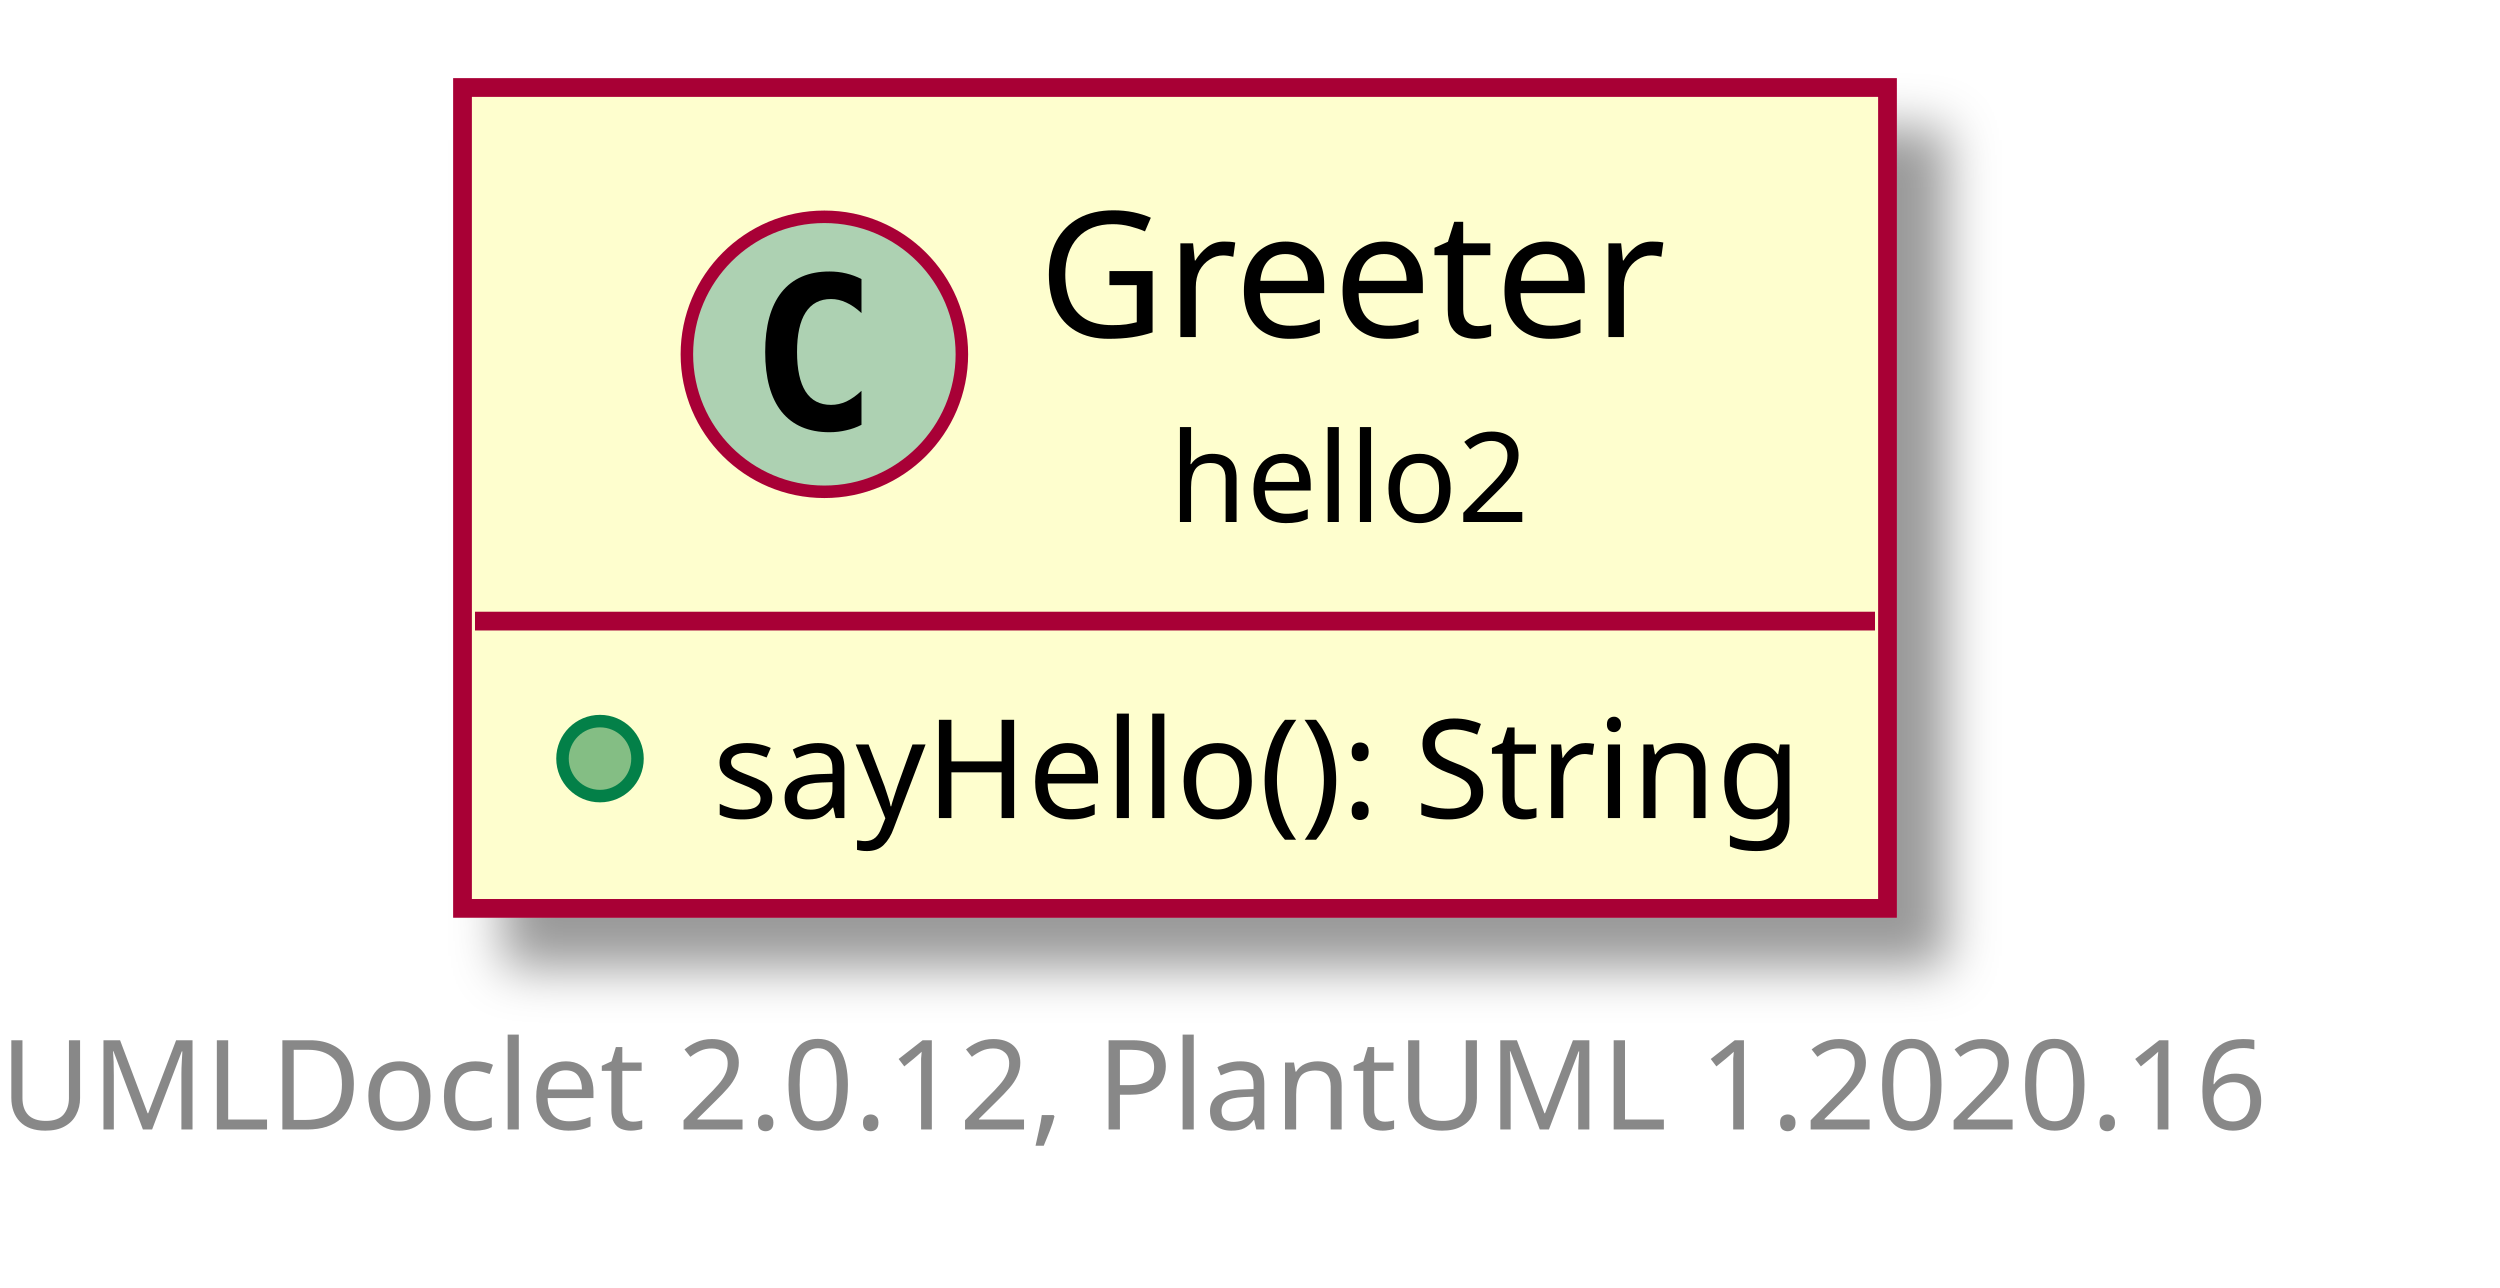
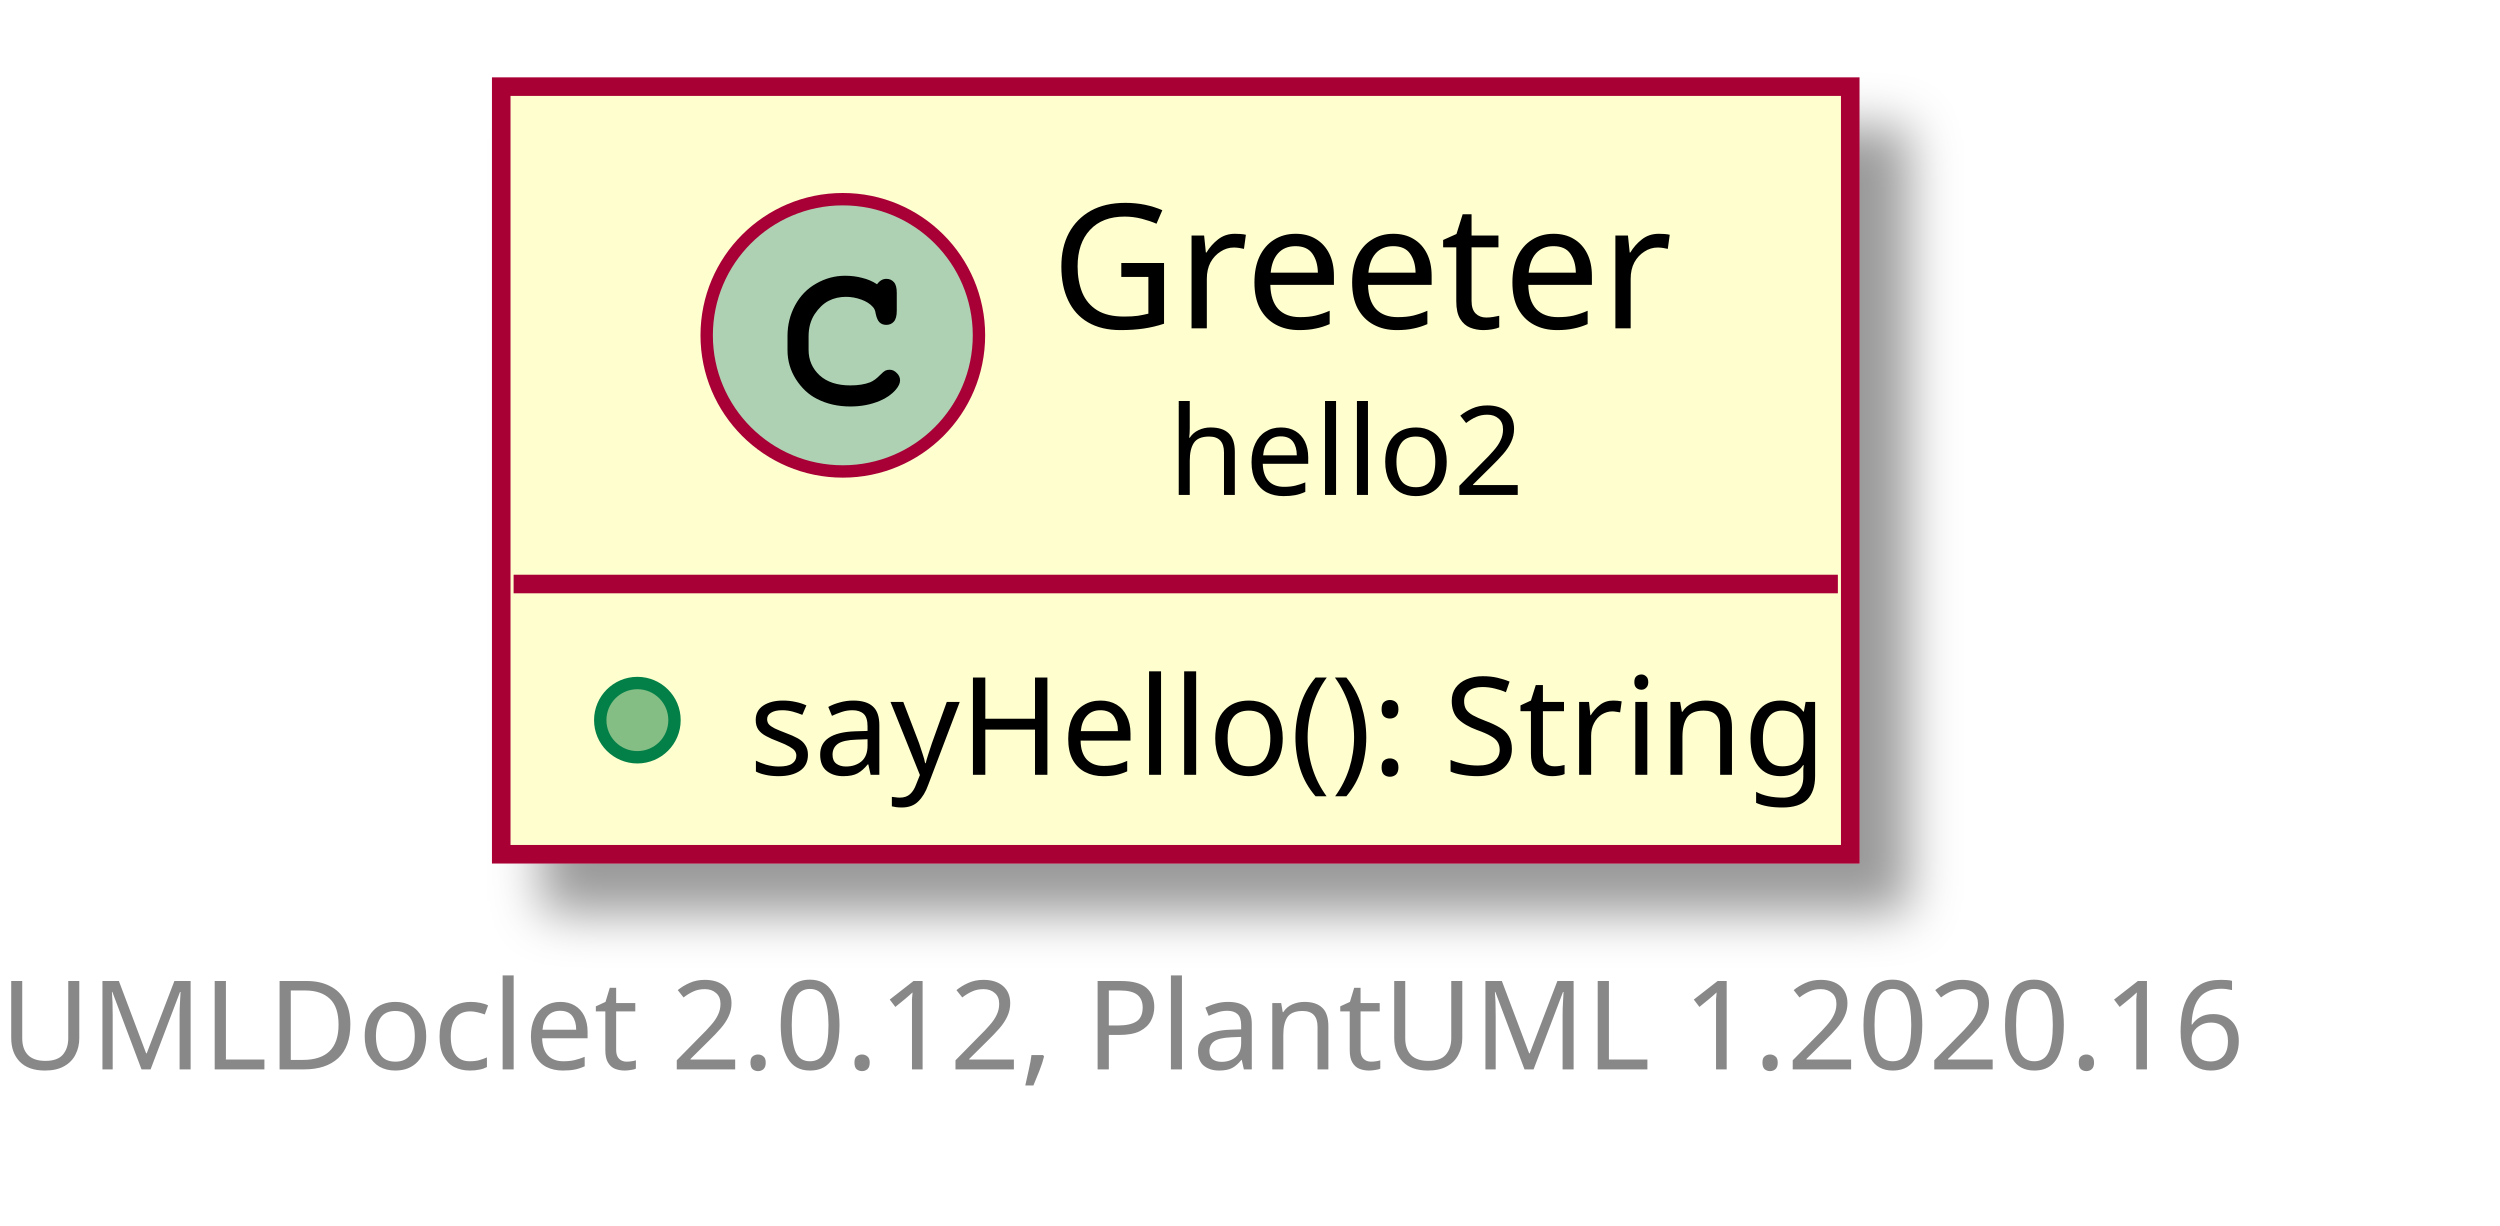
- <svg xmlns="http://www.w3.org/2000/svg" xmlns:xlink="http://www.w3.org/1999/xlink" contentScriptType="application/ecmascript" contentStyleType="text/css" height="103px" preserveAspectRatio="none" style="width:200px;height:103px;" version="1.1" viewBox="0 0 200 103" width="200px" zoomAndPan="magnify">
+ <svg xmlns="http://www.w3.org/2000/svg" xmlns:xlink="http://www.w3.org/1999/xlink" contentScriptType="application/ecmascript" contentStyleType="text/css" height="99px" preserveAspectRatio="none" style="width:202px;height:99px;" version="1.1" viewBox="0 0 202 99" width="202px" zoomAndPan="magnify">
  <defs>
    <filter height="300%" id="fu7baey89vkyc" width="300%" x="-1" y="-1">
      <feGaussianBlur result="blurOut" stdDeviation="2.0" />
      <feColorMatrix in="blurOut" result="blurOut2" type="matrix" values="0 0 0 0 0 0 0 0 0 0 0 0 0 0 0 0 0 0 .4 0" />
      <feOffset dx="4.0" dy="4.0" in="blurOut2" result="blurOut3" />
      <feBlend in="SourceGraphic" in2="blurOut3" mode="normal" />
    </filter>
  </defs>
  <g>
    <a href="Greeter.html" target="_top" title="Greeter.html" xlink:actuate="onRequest" xlink:href="Greeter.html" xlink:show="new" xlink:title="Greeter.html" xlink:type="simple">
-       <rect codeLine="5" fill="#FEFECE" filter="url(#fu7baey89vkyc)" height="65.67" id="hello2.Greeter" style="stroke: #A80036; stroke-width: 1.5;" width="114" x="37" y="7" />
-       <ellipse cx="65.95" cy="28.344" fill="#ADD1B2" rx="11" ry="11" style="stroke: #A80036; stroke-width: 1.0;" />
-       <path d="M68.919,33.985 Q68.341,34.282 67.7,34.422 Q67.059,34.578 66.356,34.578 Q63.856,34.578 62.528,32.938 Q61.216,31.282 61.216,28.157 Q61.216,25.032 62.528,23.375 Q63.856,21.719 66.356,21.719 Q67.059,21.719 67.7,21.875 Q68.356,22.032 68.919,22.328 L68.919,25.047 Q68.294,24.469 67.7,24.203 Q67.106,23.922 66.481,23.922 Q65.138,23.922 64.45,25 Q63.763,26.063 63.763,28.157 Q63.763,30.25 64.45,31.328 Q65.138,32.391 66.481,32.391 Q67.106,32.391 67.7,32.125 Q68.294,31.844 68.919,31.266 L68.919,33.985 Z " />
-       <text fill="#000000" font-family="sans-serif" font-size="14" lengthAdjust="spacingAndGlyphs" textLength="51" x="83.05" y="26.966">Greeter</text>
-       <text fill="#000000" font-family="sans-serif" font-size="10" lengthAdjust="spacingAndGlyphs" textLength="30" x="93.55" y="41.758">hello2</text>
-       <line style="stroke: #A80036; stroke-width: 1.5;" x1="38" x2="150" y1="49.688" y2="49.688" />
-       <ellipse cx="48" cy="60.688" fill="#84BE84" rx="3" ry="3" style="stroke: #038048; stroke-width: 1.0;" />
-       <text fill="#000000" font-family="sans-serif" font-size="11" lengthAdjust="spacingAndGlyphs" textLength="88" x="57" y="65.447">sayHello(): String</text>
+       <rect codeLine="5" fill="#FEFECE" filter="url(#fu7baey89vkyc)" height="62.023" id="hello2.Greeter" style="stroke: #A80036; stroke-width: 1.5;" width="109" x="40.5" y="7" />
+       <ellipse cx="68.1" cy="27.094" fill="#ADD1B2" rx="11" ry="11" style="stroke: #A80036; stroke-width: 1.0;" />
+       <path d="M70.866,22.969 Q71.022,22.75 71.209,22.641 Q71.397,22.531 71.616,22.531 Q71.991,22.531 72.225,22.797 Q72.459,23.047 72.459,23.656 L72.459,25.109 Q72.459,25.719 72.225,25.984 Q71.991,26.25 71.616,26.25 Q71.272,26.25 71.069,26.047 Q70.866,25.859 70.756,25.344 Q70.709,24.984 70.522,24.797 Q70.194,24.422 69.584,24.203 Q68.975,23.984 68.35,23.984 Q67.584,23.984 66.944,24.312 Q66.319,24.641 65.819,25.391 Q65.334,26.141 65.334,27.172 L65.334,28.266 Q65.334,29.5 66.225,30.328 Q67.116,31.141 68.709,31.141 Q69.647,31.141 70.303,30.891 Q70.694,30.734 71.116,30.297 Q71.381,30.031 71.522,29.953 Q71.678,29.875 71.881,29.875 Q72.209,29.875 72.459,30.141 Q72.725,30.391 72.725,30.734 Q72.725,31.078 72.381,31.484 Q71.881,32.062 71.084,32.391 Q70.006,32.844 68.709,32.844 Q67.194,32.844 65.991,32.219 Q65.006,31.719 64.319,30.656 Q63.631,29.578 63.631,28.297 L63.631,27.141 Q63.631,25.812 64.241,24.672 Q64.866,23.516 65.959,22.906 Q67.053,22.281 68.287,22.281 Q69.022,22.281 69.662,22.453 Q70.319,22.609 70.866,22.969 Z " />
+       <text fill="#000000" font-family="sans-serif" font-size="14" lengthAdjust="spacingAndGlyphs" textLength="49" x="84.9" y="26.533">Greeter</text>
+       <text fill="#000000" font-family="sans-serif" font-size="10" lengthAdjust="spacingAndGlyphs" textLength="30" x="94.4" y="39.99">hello2</text>
+       <line style="stroke: #A80036; stroke-width: 1.5;" x1="41.5" x2="148.5" y1="47.188" y2="47.188" />
+       <ellipse cx="51.5" cy="58.188" fill="#84BE84" rx="3" ry="3" style="stroke: #038048; stroke-width: 1.0;" />
+       <text fill="#000000" font-family="sans-serif" font-size="11" lengthAdjust="spacingAndGlyphs" textLength="83" x="60.5" y="62.606">sayHello(): String</text>
    </a>
-     <text fill="#888888" font-family="sans-serif" font-size="10" lengthAdjust="spacingAndGlyphs" textLength="188" x="0" y="90.36">UMLDoclet 2.0.12, PlantUML 1.2020.16</text>
+     <text fill="#888888" font-family="sans-serif" font-size="10" lengthAdjust="spacingAndGlyphs" textLength="190" x="0" y="86.404">UMLDoclet 2.0.12, PlantUML 1.2020.16</text>
  </g>
</svg>
